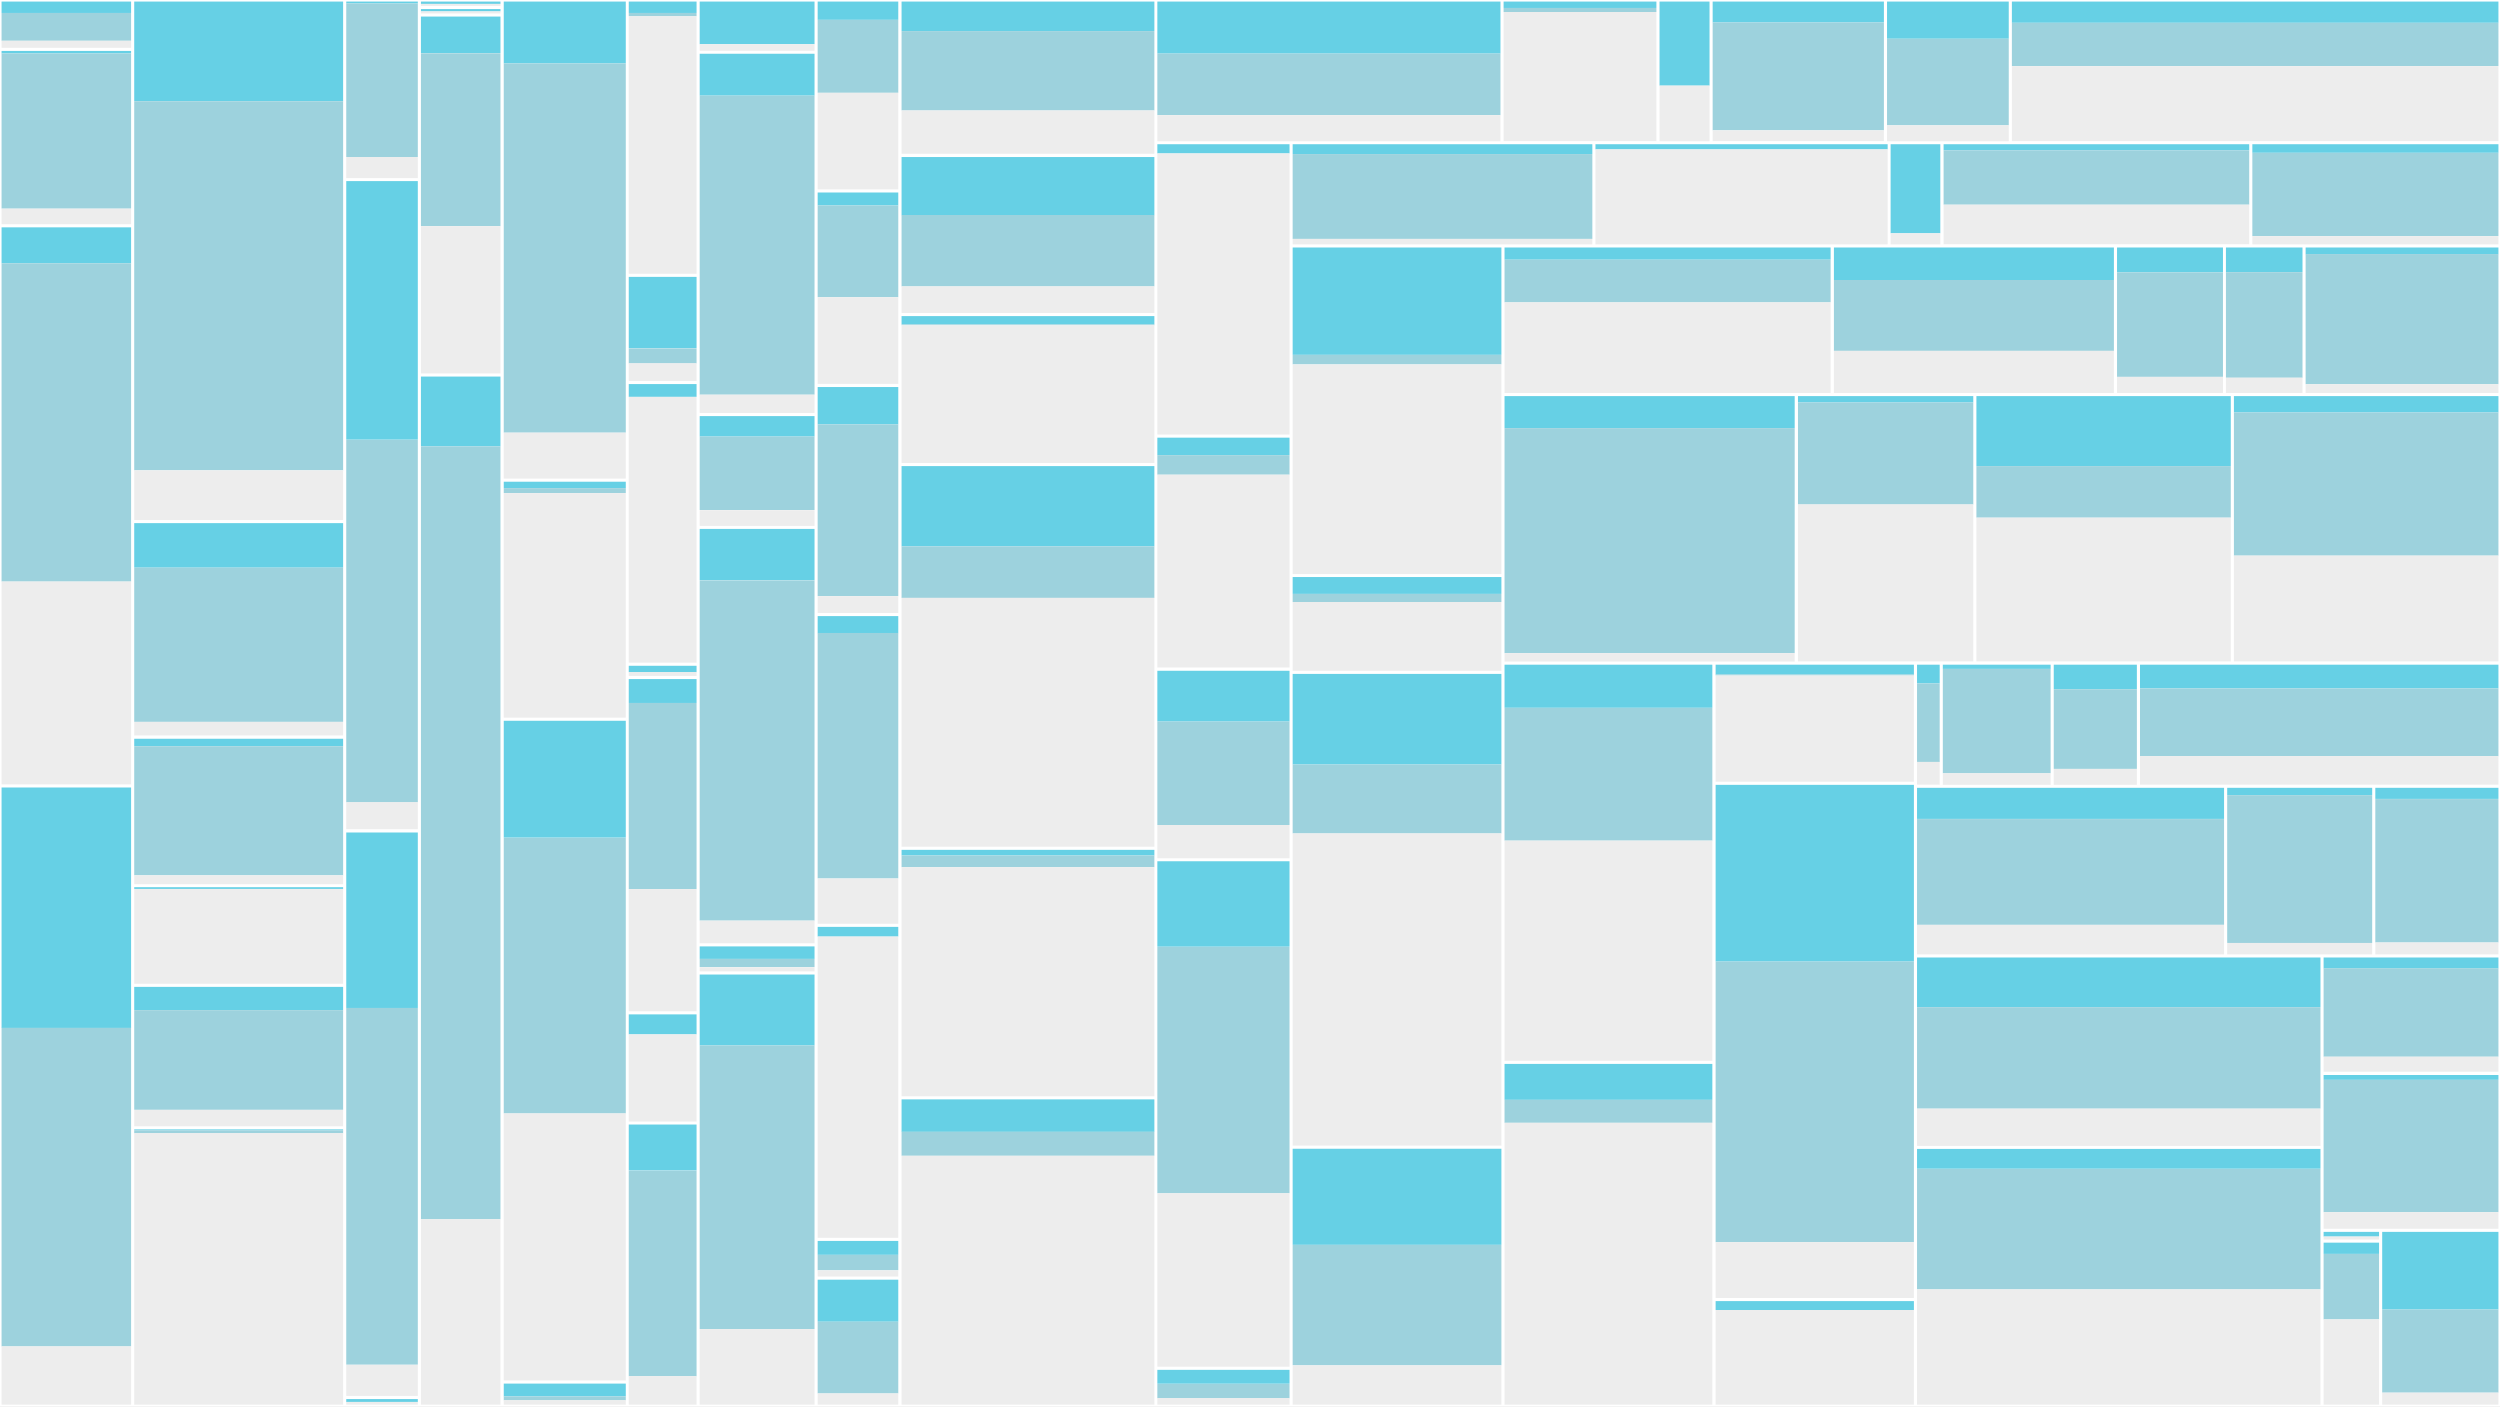
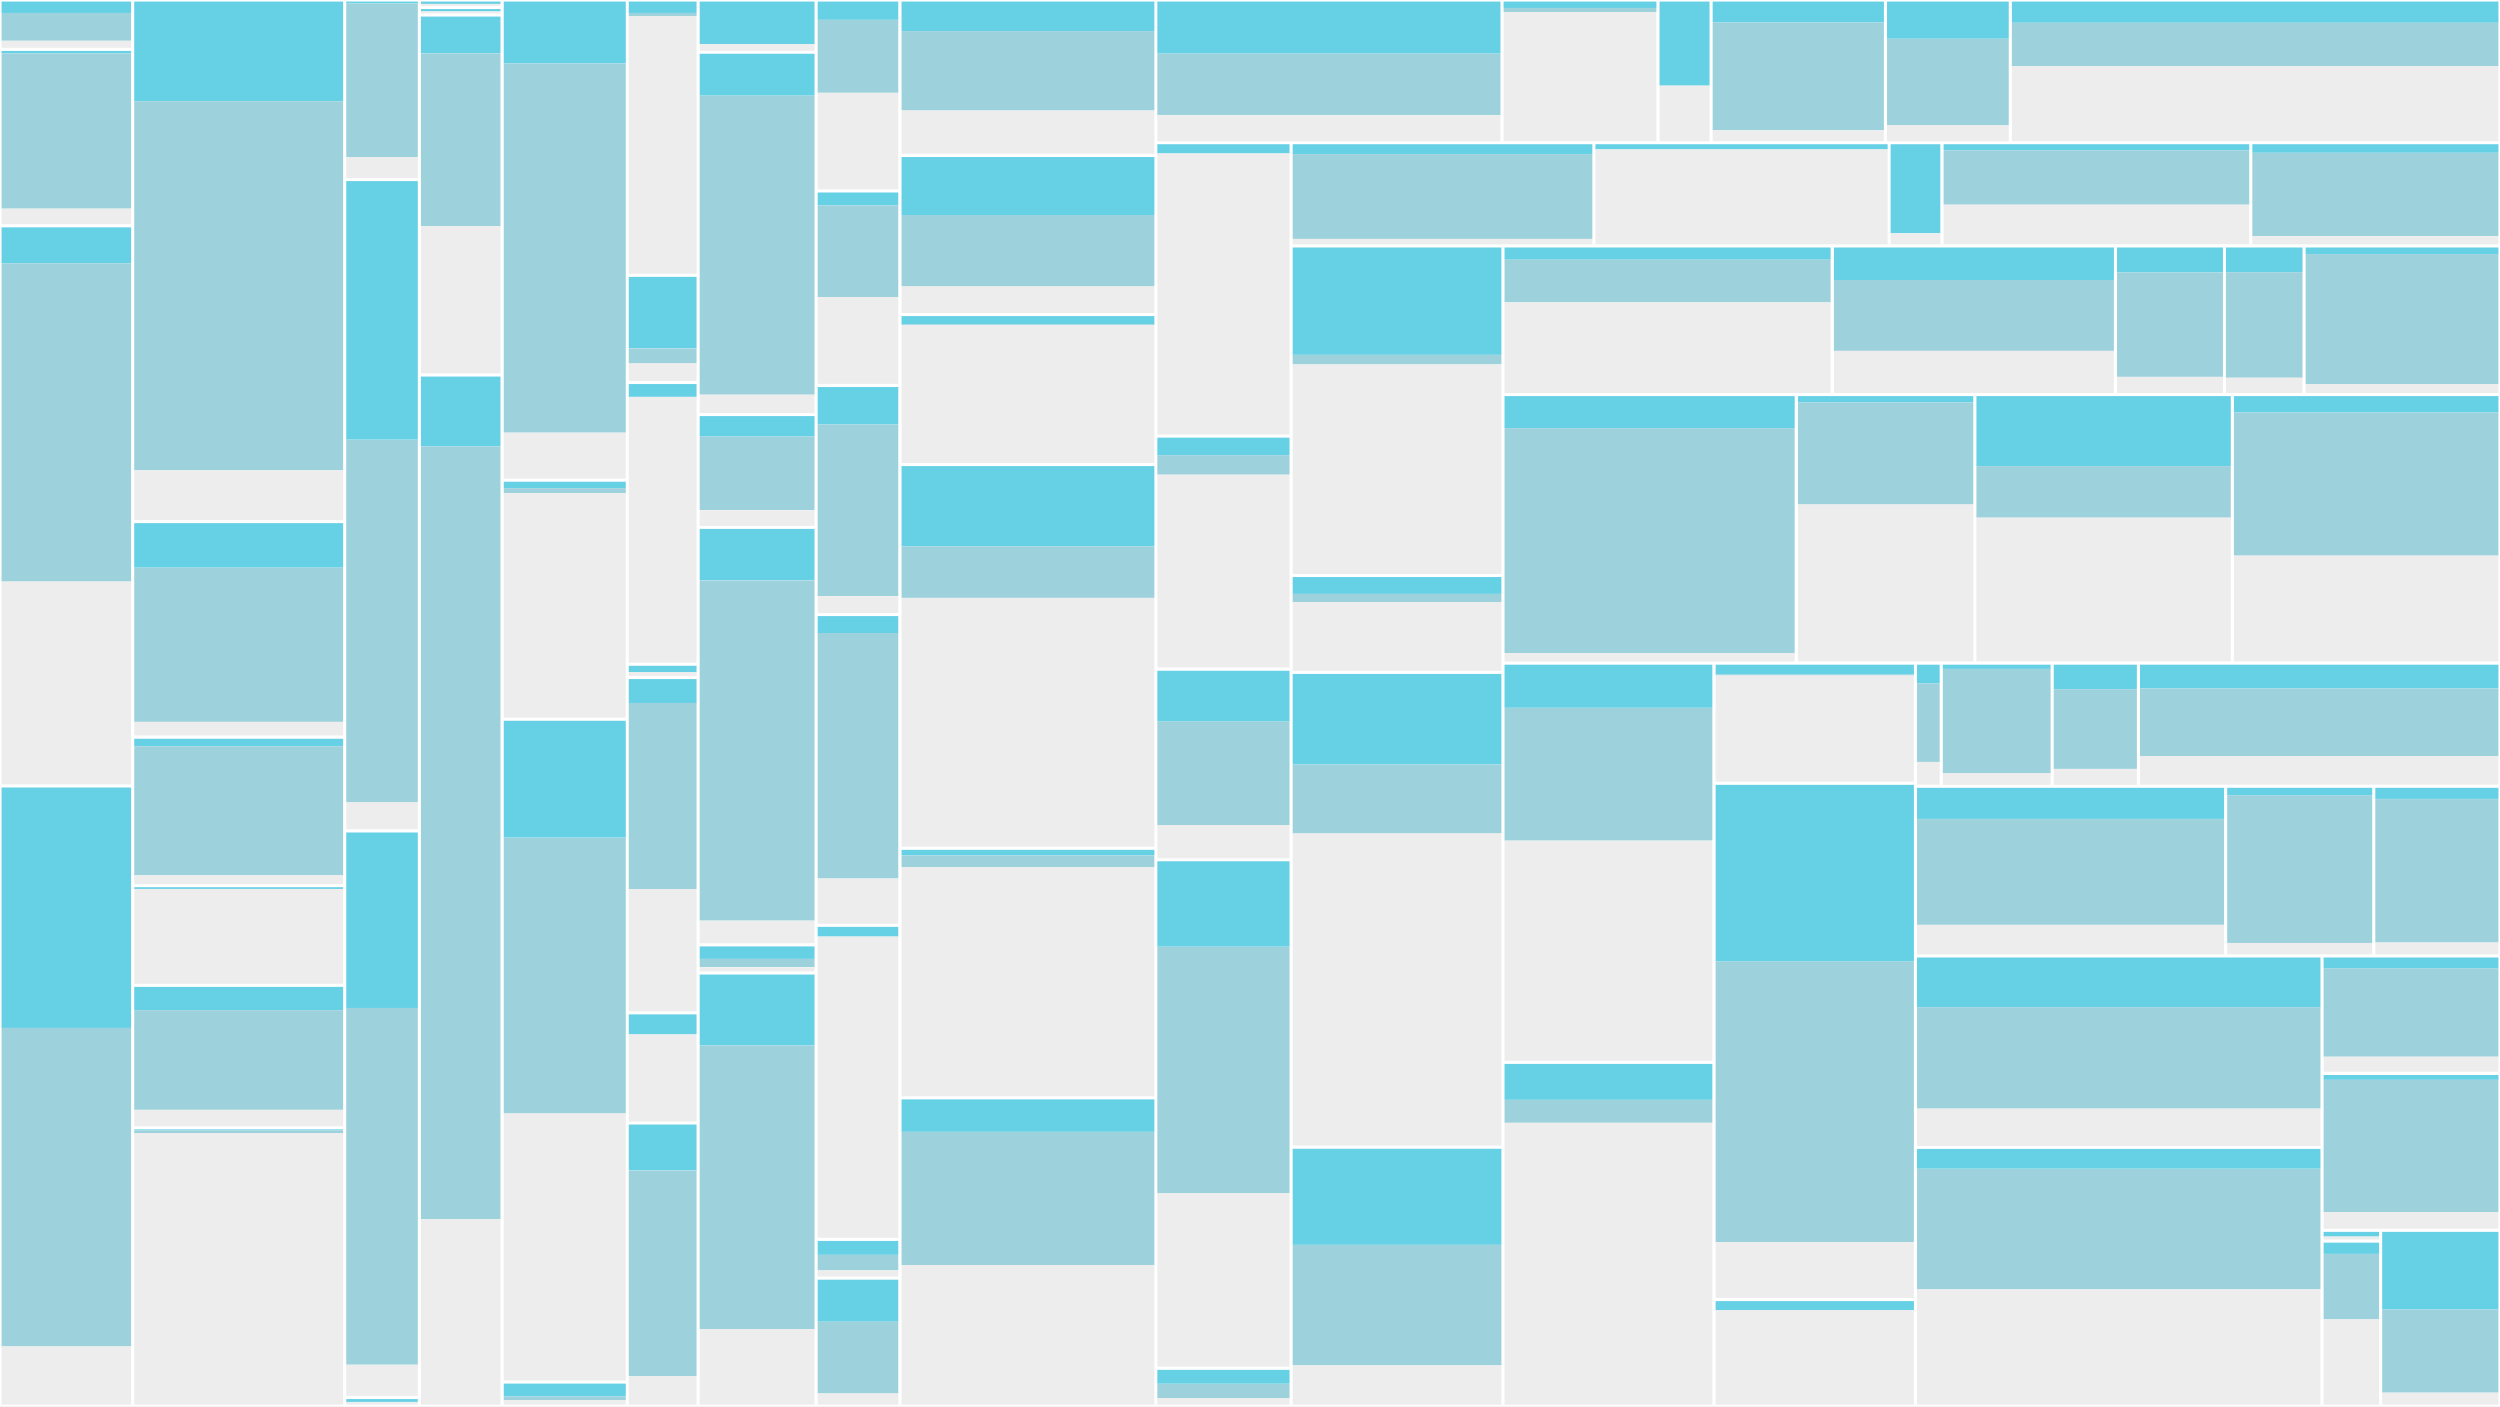
<svg xmlns="http://www.w3.org/2000/svg" viewBox="0 0 1600 900" width="1600" height="900" role="img" aria-label="Decoded overlay code coverage box tree, cyan band">
  <rect x="0" y="0" width="1600" height="900" fill="#ffffff" />
  <rect x="1" y="1" width="82.9" height="7.3" style="fill:hsl(190, 71%, 65%);fill:oklch(0.645 0.128 200)" />
  <rect x="1" y="8.3" width="82.9" height="17.8" style="fill:hsl(190, 48%, 74%);fill:oklch(0.740 0.085 200)" />
  <rect x="1" y="26.1" width="82.9" height="4.5" style="fill:hsl(190, 0%, 93%);fill:oklch(0.930 0.000 200)" />
  <rect x="1" y="32.6" width="82.9" height="1.6" style="fill:hsl(190, 71%, 65%);fill:oklch(0.645 0.128 200)" />
  <rect x="1" y="34.2" width="82.9" height="99.3" style="fill:hsl(190, 48%, 74%);fill:oklch(0.740 0.085 200)" />
  <rect x="1" y="133.6" width="82.9" height="9.9" style="fill:hsl(190, 0%, 93%);fill:oklch(0.930 0.000 200)" />
  <rect x="1" y="145.5" width="82.9" height="23" style="fill:hsl(190, 71%, 65%);fill:oklch(0.645 0.128 200)" />
  <rect x="1" y="168.5" width="82.9" height="203.7" style="fill:hsl(190, 48%, 74%);fill:oklch(0.740 0.085 200)" />
  <rect x="1" y="372.2" width="82.9" height="129.8" style="fill:hsl(190, 0%, 93%);fill:oklch(0.930 0.000 200)" />
  <rect x="1" y="504" width="82.9" height="153.9" style="fill:hsl(190, 71%, 65%);fill:oklch(0.645 0.128 200)" />
  <rect x="1" y="657.8" width="82.9" height="203.9" style="fill:hsl(190, 48%, 74%);fill:oklch(0.740 0.085 200)" />
  <rect x="1" y="861.7" width="82.9" height="37.3" style="fill:hsl(190, 0%, 93%);fill:oklch(0.930 0.000 200)" />
  <rect x="85.9" y="1" width="133.7" height="63.8" style="fill:hsl(190, 71%, 65%);fill:oklch(0.645 0.128 200)" />
  <rect x="85.9" y="64.8" width="133.7" height="236.2" style="fill:hsl(190, 48%, 74%);fill:oklch(0.740 0.085 200)" />
  <rect x="85.9" y="301" width="133.7" height="31.8" style="fill:hsl(190, 0%, 93%);fill:oklch(0.930 0.000 200)" />
  <rect x="85.9" y="334.8" width="133.7" height="28.5" style="fill:hsl(190, 71%, 65%);fill:oklch(0.645 0.128 200)" />
  <rect x="85.9" y="363.3" width="133.7" height="98.7" style="fill:hsl(190, 48%, 74%);fill:oklch(0.740 0.085 200)" />
  <rect x="85.9" y="462" width="133.7" height="8.7" style="fill:hsl(190, 0%, 93%);fill:oklch(0.930 0.000 200)" />
  <rect x="85.9" y="472.8" width="133.7" height="4.8" style="fill:hsl(190, 71%, 65%);fill:oklch(0.645 0.128 200)" />
  <rect x="85.9" y="477.6" width="133.7" height="82.6" style="fill:hsl(190, 48%, 74%);fill:oklch(0.740 0.085 200)" />
  <rect x="85.9" y="560.2" width="133.7" height="5.7" style="fill:hsl(190, 0%, 93%);fill:oklch(0.930 0.000 200)" />
  <rect x="85.9" y="567.8" width="133.7" height="1.1" style="fill:hsl(190, 71%, 65%);fill:oklch(0.645 0.128 200)" />
  <rect x="85.9" y="569" width="133.7" height="60.6" style="fill:hsl(190, 0%, 93%);fill:oklch(0.930 0.000 200)" />
  <rect x="85.9" y="631.6" width="133.7" height="14.9" style="fill:hsl(190, 71%, 65%);fill:oklch(0.645 0.128 200)" />
  <rect x="85.9" y="646.5" width="133.7" height="63.8" style="fill:hsl(190, 48%, 74%);fill:oklch(0.740 0.085 200)" />
  <rect x="85.9" y="710.3" width="133.7" height="10.5" style="fill:hsl(190, 0%, 93%);fill:oklch(0.930 0.000 200)" />
  <rect x="85.9" y="722.8" width="133.7" height="0.6" style="fill:hsl(190, 71%, 65%);fill:oklch(0.645 0.128 200)" />
  <rect x="85.9" y="723.4" width="133.7" height="1.9" style="fill:hsl(190, 48%, 74%);fill:oklch(0.740 0.085 200)" />
  <rect x="85.9" y="725.2" width="133.7" height="173.8" style="fill:hsl(190, 0%, 93%);fill:oklch(0.930 0.000 200)" />
  <rect x="221.6" y="1" width="45.8" height="1.2" style="fill:hsl(190, 71%, 65%);fill:oklch(0.645 0.128 200)" />
  <rect x="221.6" y="2.2" width="45.8" height="98.3" style="fill:hsl(190, 48%, 74%);fill:oklch(0.740 0.085 200)" />
  <rect x="221.6" y="100.5" width="45.8" height="13.5" style="fill:hsl(190, 0%, 93%);fill:oklch(0.930 0.000 200)" />
  <rect x="221.6" y="115.9" width="45.8" height="165.5" style="fill:hsl(190, 71%, 65%);fill:oklch(0.645 0.128 200)" />
  <rect x="221.6" y="281.5" width="45.8" height="232" style="fill:hsl(190, 48%, 74%);fill:oklch(0.740 0.085 200)" />
  <rect x="221.6" y="513.4" width="45.8" height="17.3" style="fill:hsl(190, 0%, 93%);fill:oklch(0.930 0.000 200)" />
  <rect x="221.6" y="532.8" width="45.8" height="112.3" style="fill:hsl(190, 71%, 65%);fill:oklch(0.645 0.128 200)" />
  <rect x="221.6" y="645.1" width="45.8" height="228.3" style="fill:hsl(190, 48%, 74%);fill:oklch(0.740 0.085 200)" />
  <rect x="221.6" y="873.5" width="45.8" height="19.9" style="fill:hsl(190, 0%, 93%);fill:oklch(0.930 0.000 200)" />
  <rect x="221.6" y="895.4" width="45.8" height="1.9" style="fill:hsl(190, 71%, 65%);fill:oklch(0.645 0.128 200)" />
  <rect x="221.6" y="897.2" width="45.8" height="1.8" style="fill:hsl(190, 0%, 93%);fill:oklch(0.930 0.000 200)" />
  <rect x="269.4" y="1" width="50.9" height="1.5" style="fill:hsl(190, 71%, 65%);fill:oklch(0.645 0.128 200)" />
  <rect x="269.4" y="2.5" width="50.9" height="1.3" style="fill:hsl(190, 0%, 93%);fill:oklch(0.930 0.000 200)" />
  <rect x="269.4" y="5.8" width="50.9" height="1.5" style="fill:hsl(190, 71%, 65%);fill:oklch(0.645 0.128 200)" />
  <rect x="269.4" y="7.3" width="50.9" height="1.3" style="fill:hsl(190, 0%, 93%);fill:oklch(0.930 0.000 200)" />
  <rect x="269.4" y="10.6" width="50.9" height="23.4" style="fill:hsl(190, 71%, 65%);fill:oklch(0.645 0.128 200)" />
  <rect x="269.4" y="34.1" width="50.9" height="110.6" style="fill:hsl(190, 48%, 74%);fill:oklch(0.740 0.085 200)" />
  <rect x="269.4" y="144.7" width="50.9" height="94.3" style="fill:hsl(190, 0%, 93%);fill:oklch(0.930 0.000 200)" />
  <rect x="269.4" y="241" width="50.9" height="44.7" style="fill:hsl(190, 71%, 65%);fill:oklch(0.645 0.128 200)" />
  <rect x="269.4" y="285.7" width="50.9" height="494.6" style="fill:hsl(190, 48%, 74%);fill:oklch(0.740 0.085 200)" />
  <rect x="269.4" y="780.3" width="50.9" height="118.7" style="fill:hsl(190, 0%, 93%);fill:oklch(0.930 0.000 200)" />
  <rect x="322.4" y="1" width="78.1" height="39.6" style="fill:hsl(190, 71%, 65%);fill:oklch(0.645 0.128 200)" />
  <rect x="322.4" y="40.6" width="78.1" height="236.3" style="fill:hsl(190, 48%, 74%);fill:oklch(0.740 0.085 200)" />
  <rect x="322.4" y="276.9" width="78.1" height="29.4" style="fill:hsl(190, 0%, 93%);fill:oklch(0.930 0.000 200)" />
  <rect x="322.4" y="308.3" width="78.1" height="4.1" style="fill:hsl(190, 71%, 65%);fill:oklch(0.645 0.128 200)" />
  <rect x="322.4" y="312.4" width="78.1" height="3.2" style="fill:hsl(190, 48%, 74%);fill:oklch(0.740 0.085 200)" />
  <rect x="322.4" y="315.6" width="78.1" height="143.7" style="fill:hsl(190, 0%, 93%);fill:oklch(0.930 0.000 200)" />
  <rect x="322.4" y="461.3" width="78.1" height="74.8" style="fill:hsl(190, 71%, 65%);fill:oklch(0.645 0.128 200)" />
  <rect x="322.4" y="536.2" width="78.1" height="176.4" style="fill:hsl(190, 48%, 74%);fill:oklch(0.740 0.085 200)" />
  <rect x="322.4" y="712.6" width="78.1" height="170.9" style="fill:hsl(190, 0%, 93%);fill:oklch(0.930 0.000 200)" />
  <rect x="322.4" y="885.5" width="78.1" height="8.2" style="fill:hsl(190, 71%, 65%);fill:oklch(0.645 0.128 200)" />
  <rect x="322.4" y="893.7" width="78.1" height="2.5" style="fill:hsl(190, 48%, 74%);fill:oklch(0.740 0.085 200)" />
  <rect x="322.4" y="896.1" width="78.1" height="2.9" style="fill:hsl(190, 0%, 93%);fill:oklch(0.930 0.000 200)" />
  <rect x="402.4" y="1" width="43.4" height="7.3" style="fill:hsl(190, 71%, 65%);fill:oklch(0.645 0.128 200)" />
  <rect x="402.4" y="8.3" width="43.4" height="2.1" style="fill:hsl(190, 48%, 74%);fill:oklch(0.740 0.085 200)" />
  <rect x="402.4" y="10.4" width="43.4" height="164.8" style="fill:hsl(190, 0%, 93%);fill:oklch(0.930 0.000 200)" />
  <rect x="402.4" y="177.2" width="43.4" height="45.7" style="fill:hsl(190, 71%, 65%);fill:oklch(0.645 0.128 200)" />
  <rect x="402.4" y="223" width="43.4" height="9.6" style="fill:hsl(190, 48%, 74%);fill:oklch(0.740 0.085 200)" />
  <rect x="402.4" y="232.5" width="43.4" height="11.3" style="fill:hsl(190, 0%, 93%);fill:oklch(0.930 0.000 200)" />
  <rect x="402.4" y="245.8" width="43.4" height="8.2" style="fill:hsl(190, 71%, 65%);fill:oklch(0.645 0.128 200)" />
  <rect x="402.4" y="254" width="43.4" height="170.1" style="fill:hsl(190, 0%, 93%);fill:oklch(0.930 0.000 200)" />
  <rect x="402.4" y="426.1" width="43.4" height="4.1" style="fill:hsl(190, 71%, 65%);fill:oklch(0.645 0.128 200)" />
  <rect x="402.4" y="430.1" width="43.4" height="2.5" style="fill:hsl(190, 0%, 93%);fill:oklch(0.930 0.000 200)" />
  <rect x="402.4" y="434.6" width="43.4" height="15.3" style="fill:hsl(190, 71%, 65%);fill:oklch(0.645 0.128 200)" />
  <rect x="402.4" y="449.9" width="43.4" height="119.1" style="fill:hsl(190, 48%, 74%);fill:oklch(0.740 0.085 200)" />
  <rect x="402.4" y="569" width="43.4" height="78.2" style="fill:hsl(190, 0%, 93%);fill:oklch(0.930 0.000 200)" />
  <rect x="402.4" y="649.2" width="43.4" height="12.8" style="fill:hsl(190, 71%, 65%);fill:oklch(0.645 0.128 200)" />
  <rect x="402.4" y="662" width="43.4" height="55.8" style="fill:hsl(190, 0%, 93%);fill:oklch(0.930 0.000 200)" />
  <rect x="402.4" y="719.7" width="43.4" height="29.4" style="fill:hsl(190, 71%, 65%);fill:oklch(0.645 0.128 200)" />
  <rect x="402.4" y="749.2" width="43.4" height="131.6" style="fill:hsl(190, 48%, 74%);fill:oklch(0.740 0.085 200)" />
  <rect x="402.4" y="880.7" width="43.4" height="18.3" style="fill:hsl(190, 0%, 93%);fill:oklch(0.930 0.000 200)" />
  <rect x="447.8" y="1" width="73.5" height="27.3" style="fill:hsl(190, 71%, 65%);fill:oklch(0.645 0.128 200)" />
  <rect x="447.8" y="28.3" width="73.5" height="4.2" style="fill:hsl(190, 0%, 93%);fill:oklch(0.930 0.000 200)" />
  <rect x="447.8" y="34.4" width="73.5" height="26.8" style="fill:hsl(190, 71%, 65%);fill:oklch(0.645 0.128 200)" />
  <rect x="447.8" y="61.2" width="73.5" height="191.4" style="fill:hsl(190, 48%, 74%);fill:oklch(0.740 0.085 200)" />
  <rect x="447.8" y="252.6" width="73.5" height="11.7" style="fill:hsl(190, 0%, 93%);fill:oklch(0.930 0.000 200)" />
  <rect x="447.8" y="266.3" width="73.5" height="13.1" style="fill:hsl(190, 71%, 65%);fill:oklch(0.645 0.128 200)" />
  <rect x="447.8" y="279.4" width="73.5" height="47" style="fill:hsl(190, 48%, 74%);fill:oklch(0.740 0.085 200)" />
  <rect x="447.8" y="326.5" width="73.5" height="10.1" style="fill:hsl(190, 0%, 93%);fill:oklch(0.930 0.000 200)" />
  <rect x="447.8" y="338.5" width="73.5" height="32.9" style="fill:hsl(190, 71%, 65%);fill:oklch(0.645 0.128 200)" />
  <rect x="447.8" y="371.5" width="73.5" height="217.7" style="fill:hsl(190, 48%, 74%);fill:oklch(0.740 0.085 200)" />
  <rect x="447.8" y="589.2" width="73.5" height="14.5" style="fill:hsl(190, 0%, 93%);fill:oklch(0.930 0.000 200)" />
  <rect x="447.8" y="605.7" width="73.5" height="8" style="fill:hsl(190, 71%, 65%);fill:oklch(0.645 0.128 200)" />
  <rect x="447.8" y="613.7" width="73.5" height="5.2" style="fill:hsl(190, 48%, 74%);fill:oklch(0.740 0.085 200)" />
  <rect x="447.8" y="619" width="73.5" height="2.7" style="fill:hsl(190, 0%, 93%);fill:oklch(0.930 0.000 200)" />
  <rect x="447.8" y="623.7" width="73.5" height="45.4" style="fill:hsl(190, 71%, 65%);fill:oklch(0.645 0.128 200)" />
  <rect x="447.8" y="669.1" width="73.5" height="181.5" style="fill:hsl(190, 48%, 74%);fill:oklch(0.740 0.085 200)" />
  <rect x="447.8" y="850.6" width="73.5" height="48.4" style="fill:hsl(190, 0%, 93%);fill:oklch(0.930 0.000 200)" />
  <rect x="523.3" y="1" width="51.6" height="11.7" style="fill:hsl(190, 71%, 65%);fill:oklch(0.645 0.128 200)" />
  <rect x="523.3" y="12.7" width="51.6" height="46.7" style="fill:hsl(190, 48%, 74%);fill:oklch(0.740 0.085 200)" />
  <rect x="523.3" y="59.4" width="51.6" height="61.8" style="fill:hsl(190, 0%, 93%);fill:oklch(0.930 0.000 200)" />
  <rect x="523.3" y="123.2" width="51.6" height="8.3" style="fill:hsl(190, 71%, 65%);fill:oklch(0.645 0.128 200)" />
  <rect x="523.3" y="131.5" width="51.6" height="58.7" style="fill:hsl(190, 48%, 74%);fill:oklch(0.740 0.085 200)" />
  <rect x="523.3" y="190.2" width="51.6" height="55.5" style="fill:hsl(190, 0%, 93%);fill:oklch(0.930 0.000 200)" />
  <rect x="523.3" y="247.7" width="51.6" height="23.9" style="fill:hsl(190, 71%, 65%);fill:oklch(0.645 0.128 200)" />
  <rect x="523.3" y="271.6" width="51.6" height="109.9" style="fill:hsl(190, 48%, 74%);fill:oklch(0.740 0.085 200)" />
  <rect x="523.3" y="381.5" width="51.6" height="10.8" style="fill:hsl(190, 0%, 93%);fill:oklch(0.930 0.000 200)" />
  <rect x="523.3" y="394.3" width="51.6" height="10.9" style="fill:hsl(190, 71%, 65%);fill:oklch(0.645 0.128 200)" />
  <rect x="523.3" y="405.1" width="51.6" height="157.1" style="fill:hsl(190, 48%, 74%);fill:oklch(0.740 0.085 200)" />
  <rect x="523.3" y="562.3" width="51.6" height="28.9" style="fill:hsl(190, 0%, 93%);fill:oklch(0.930 0.000 200)" />
  <rect x="523.3" y="593.2" width="51.6" height="6.2" style="fill:hsl(190, 71%, 65%);fill:oklch(0.645 0.128 200)" />
  <rect x="523.3" y="599.4" width="51.6" height="192.8" style="fill:hsl(190, 0%, 93%);fill:oklch(0.930 0.000 200)" />
  <rect x="523.3" y="794.2" width="51.6" height="8.9" style="fill:hsl(190, 71%, 65%);fill:oklch(0.645 0.128 200)" />
  <rect x="523.3" y="803.1" width="51.6" height="9.9" style="fill:hsl(190, 48%, 74%);fill:oklch(0.740 0.085 200)" />
  <rect x="523.3" y="813" width="51.6" height="4" style="fill:hsl(190, 0%, 93%);fill:oklch(0.930 0.000 200)" />
  <rect x="523.3" y="819" width="51.6" height="26.9" style="fill:hsl(190, 71%, 65%);fill:oklch(0.645 0.128 200)" />
  <rect x="523.3" y="845.9" width="51.6" height="45.9" style="fill:hsl(190, 48%, 74%);fill:oklch(0.740 0.085 200)" />
  <rect x="523.3" y="891.8" width="51.6" height="7.2" style="fill:hsl(190, 0%, 93%);fill:oklch(0.930 0.000 200)" />
  <rect x="577" y="1" width="161.8" height="18.9" style="fill:hsl(190, 71%, 65%);fill:oklch(0.645 0.128 200)" />
  <rect x="577" y="19.9" width="161.8" height="50.8" style="fill:hsl(190, 48%, 74%);fill:oklch(0.740 0.085 200)" />
  <rect x="577" y="70.7" width="161.8" height="27.7" style="fill:hsl(190, 0%, 93%);fill:oklch(0.930 0.000 200)" />
  <rect x="577" y="100.5" width="161.8" height="37.2" style="fill:hsl(190, 71%, 65%);fill:oklch(0.645 0.128 200)" />
  <rect x="577" y="137.6" width="161.8" height="45.7" style="fill:hsl(190, 48%, 74%);fill:oklch(0.740 0.085 200)" />
  <rect x="577" y="183.3" width="161.8" height="17" style="fill:hsl(190, 0%, 93%);fill:oklch(0.930 0.000 200)" />
  <rect x="577" y="202.3" width="161.8" height="5.3" style="fill:hsl(190, 71%, 65%);fill:oklch(0.645 0.128 200)" />
  <rect x="577" y="207.6" width="161.8" height="0.6" style="fill:hsl(190, 48%, 74%);fill:oklch(0.740 0.085 200)" />
  <rect x="577" y="208.2" width="161.8" height="88.1" style="fill:hsl(190, 0%, 93%);fill:oklch(0.930 0.000 200)" />
  <rect x="577" y="298.3" width="161.8" height="51.4" style="fill:hsl(190, 71%, 65%);fill:oklch(0.645 0.128 200)" />
  <rect x="577" y="349.7" width="161.8" height="33" style="fill:hsl(190, 48%, 74%);fill:oklch(0.740 0.085 200)" />
  <rect x="577" y="382.6" width="161.8" height="159.3" style="fill:hsl(190, 0%, 93%);fill:oklch(0.930 0.000 200)" />
  <rect x="577" y="543.9" width="161.8" height="3.6" style="fill:hsl(190, 71%, 65%);fill:oklch(0.645 0.128 200)" />
  <rect x="577" y="547.5" width="161.8" height="7.5" style="fill:hsl(190, 48%, 74%);fill:oklch(0.740 0.085 200)" />
  <rect x="577" y="555" width="161.8" height="146.6" style="fill:hsl(190, 0%, 93%);fill:oklch(0.930 0.000 200)" />
  <rect x="577" y="703.6" width="161.8" height="20.8" style="fill:hsl(190, 71%, 65%);fill:oklch(0.645 0.128 200)" />
-   <rect x="577" y="724.3" width="161.8" height="15.4" style="fill:hsl(190, 48%, 74%);fill:oklch(0.740 0.085 200)" />
-   <rect x="577" y="739.7" width="161.8" height="159.3" style="fill:hsl(190, 0%, 93%);fill:oklch(0.930 0.000 200)" />
+   <rect x="577" y="724.3" width="161.8" height="85.4" style="fill:hsl(190, 48%, 74%);fill:oklch(0.740 0.085 200)" />
+   <rect x="577" y="809.7" width="161.8" height="89.3" style="fill:hsl(190, 0%, 93%);fill:oklch(0.930 0.000 200)" />
  <rect x="740.7" y="1" width="219.6" height="33.3" style="fill:hsl(190, 71%, 65%);fill:oklch(0.645 0.128 200)" />
  <rect x="740.7" y="34.3" width="219.6" height="39.4" style="fill:hsl(190, 48%, 74%);fill:oklch(0.740 0.085 200)" />
  <rect x="740.7" y="73.7" width="219.6" height="16.7" style="fill:hsl(190, 0%, 93%);fill:oklch(0.930 0.000 200)" />
  <rect x="962.3" y="1" width="97.8" height="4.1" style="fill:hsl(190, 71%, 65%);fill:oklch(0.645 0.128 200)" />
  <rect x="962.3" y="5.1" width="97.8" height="2.6" style="fill:hsl(190, 48%, 74%);fill:oklch(0.740 0.085 200)" />
  <rect x="962.3" y="7.7" width="97.8" height="82.6" style="fill:hsl(190, 0%, 93%);fill:oklch(0.930 0.000 200)" />
  <rect x="1062.1" y="1" width="32" height="53.8" style="fill:hsl(190, 71%, 65%);fill:oklch(0.645 0.128 200)" />
  <rect x="1062.1" y="54.8" width="32" height="35.6" style="fill:hsl(190, 0%, 93%);fill:oklch(0.930 0.000 200)" />
  <rect x="1096.1" y="1" width="109.6" height="13.4" style="fill:hsl(190, 71%, 65%);fill:oklch(0.645 0.128 200)" />
  <rect x="1096.1" y="14.4" width="109.6" height="69" style="fill:hsl(190, 48%, 74%);fill:oklch(0.740 0.085 200)" />
  <rect x="1096.1" y="83.4" width="109.6" height="6.9" style="fill:hsl(190, 0%, 93%);fill:oklch(0.930 0.000 200)" />
  <rect x="1207.7" y="1" width="77.9" height="23.8" style="fill:hsl(190, 71%, 65%);fill:oklch(0.645 0.128 200)" />
  <rect x="1207.7" y="24.8" width="77.9" height="55.4" style="fill:hsl(190, 48%, 74%);fill:oklch(0.740 0.085 200)" />
  <rect x="1207.7" y="80.2" width="77.9" height="10.2" style="fill:hsl(190, 0%, 93%);fill:oklch(0.930 0.000 200)" />
  <rect x="1287.6" y="1" width="311.4" height="13.6" style="fill:hsl(190, 71%, 65%);fill:oklch(0.645 0.128 200)" />
  <rect x="1287.6" y="14.6" width="311.4" height="27.7" style="fill:hsl(190, 48%, 74%);fill:oklch(0.740 0.085 200)" />
  <rect x="1287.6" y="42.3" width="311.4" height="48" style="fill:hsl(190, 0%, 93%);fill:oklch(0.930 0.000 200)" />
  <rect x="740.7" y="92.3" width="84.6" height="5.9" style="fill:hsl(190, 71%, 65%);fill:oklch(0.645 0.128 200)" />
  <rect x="740.7" y="98.2" width="84.6" height="179.9" style="fill:hsl(190, 0%, 93%);fill:oklch(0.930 0.000 200)" />
  <rect x="740.7" y="280.1" width="84.6" height="11.2" style="fill:hsl(190, 71%, 65%);fill:oklch(0.645 0.128 200)" />
  <rect x="740.7" y="291.3" width="84.6" height="12.5" style="fill:hsl(190, 48%, 74%);fill:oklch(0.740 0.085 200)" />
  <rect x="740.7" y="303.8" width="84.6" height="123.4" style="fill:hsl(190, 0%, 93%);fill:oklch(0.930 0.000 200)" />
  <rect x="740.7" y="429.3" width="84.6" height="32.5" style="fill:hsl(190, 71%, 65%);fill:oklch(0.645 0.128 200)" />
  <rect x="740.7" y="461.8" width="84.6" height="66.2" style="fill:hsl(190, 48%, 74%);fill:oklch(0.740 0.085 200)" />
  <rect x="740.7" y="528" width="84.6" height="21.3" style="fill:hsl(190, 0%, 93%);fill:oklch(0.930 0.000 200)" />
  <rect x="740.7" y="551.2" width="84.6" height="54.7" style="fill:hsl(190, 71%, 65%);fill:oklch(0.645 0.128 200)" />
  <rect x="740.7" y="606" width="84.6" height="157.7" style="fill:hsl(190, 48%, 74%);fill:oklch(0.740 0.085 200)" />
  <rect x="740.7" y="763.7" width="84.6" height="111" style="fill:hsl(190, 0%, 93%);fill:oklch(0.930 0.000 200)" />
  <rect x="740.7" y="876.7" width="84.6" height="8.9" style="fill:hsl(190, 71%, 65%);fill:oklch(0.645 0.128 200)" />
  <rect x="740.7" y="885.7" width="84.6" height="9.2" style="fill:hsl(190, 48%, 74%);fill:oklch(0.740 0.085 200)" />
  <rect x="740.7" y="894.8" width="84.6" height="4.2" style="fill:hsl(190, 0%, 93%);fill:oklch(0.930 0.000 200)" />
  <rect x="827.3" y="92.3" width="191.8" height="6.3" style="fill:hsl(190, 71%, 65%);fill:oklch(0.645 0.128 200)" />
  <rect x="827.3" y="98.6" width="191.8" height="54.3" style="fill:hsl(190, 48%, 74%);fill:oklch(0.740 0.085 200)" />
  <rect x="827.3" y="152.9" width="191.8" height="3.5" style="fill:hsl(190, 0%, 93%);fill:oklch(0.930 0.000 200)" />
  <rect x="1021.1" y="92.3" width="187" height="3.3" style="fill:hsl(190, 71%, 65%);fill:oklch(0.645 0.128 200)" />
  <rect x="1021.1" y="95.6" width="187" height="60.8" style="fill:hsl(190, 0%, 93%);fill:oklch(0.930 0.000 200)" />
  <rect x="1210" y="92.3" width="31.8" height="57" style="fill:hsl(190, 71%, 65%);fill:oklch(0.645 0.128 200)" />
  <rect x="1210" y="149.3" width="31.8" height="7.1" style="fill:hsl(190, 0%, 93%);fill:oklch(0.930 0.000 200)" />
  <rect x="1243.9" y="92.3" width="195.6" height="3.9" style="fill:hsl(190, 71%, 65%);fill:oklch(0.645 0.128 200)" />
  <rect x="1243.9" y="96.2" width="195.6" height="34.8" style="fill:hsl(190, 48%, 74%);fill:oklch(0.740 0.085 200)" />
  <rect x="1243.9" y="131" width="195.6" height="25.3" style="fill:hsl(190, 0%, 93%);fill:oklch(0.930 0.000 200)" />
  <rect x="1441.5" y="92.3" width="157.5" height="5.5" style="fill:hsl(190, 71%, 65%);fill:oklch(0.645 0.128 200)" />
  <rect x="1441.5" y="97.8" width="157.5" height="53.3" style="fill:hsl(190, 48%, 74%);fill:oklch(0.740 0.085 200)" />
  <rect x="1441.5" y="151.1" width="157.5" height="5.3" style="fill:hsl(190, 0%, 93%);fill:oklch(0.930 0.000 200)" />
  <rect x="827.3" y="158.4" width="133.6" height="68.7" style="fill:hsl(190, 71%, 65%);fill:oklch(0.645 0.128 200)" />
  <rect x="827.3" y="227.1" width="133.6" height="6.1" style="fill:hsl(190, 48%, 74%);fill:oklch(0.740 0.085 200)" />
  <rect x="827.3" y="233.3" width="133.6" height="134.1" style="fill:hsl(190, 0%, 93%);fill:oklch(0.930 0.000 200)" />
  <rect x="827.3" y="369.3" width="133.6" height="10.8" style="fill:hsl(190, 71%, 65%);fill:oklch(0.645 0.128 200)" />
  <rect x="827.3" y="380.1" width="133.6" height="5.2" style="fill:hsl(190, 48%, 74%);fill:oklch(0.740 0.085 200)" />
  <rect x="827.3" y="385.3" width="133.6" height="44" style="fill:hsl(190, 0%, 93%);fill:oklch(0.930 0.000 200)" />
  <rect x="827.3" y="431.3" width="133.6" height="58" style="fill:hsl(190, 71%, 65%);fill:oklch(0.645 0.128 200)" />
  <rect x="827.3" y="489.3" width="133.6" height="44.1" style="fill:hsl(190, 48%, 74%);fill:oklch(0.740 0.085 200)" />
  <rect x="827.3" y="533.4" width="133.6" height="199.8" style="fill:hsl(190, 0%, 93%);fill:oklch(0.930 0.000 200)" />
  <rect x="827.3" y="735.2" width="133.6" height="61.5" style="fill:hsl(190, 71%, 65%);fill:oklch(0.645 0.128 200)" />
  <rect x="827.3" y="796.7" width="133.6" height="77.1" style="fill:hsl(190, 48%, 74%);fill:oklch(0.740 0.085 200)" />
  <rect x="827.3" y="873.9" width="133.6" height="25.1" style="fill:hsl(190, 0%, 93%);fill:oklch(0.930 0.000 200)" />
  <rect x="962.9" y="158.4" width="208.7" height="7.8" style="fill:hsl(190, 71%, 65%);fill:oklch(0.645 0.128 200)" />
  <rect x="962.9" y="166.2" width="208.7" height="27.3" style="fill:hsl(190, 48%, 74%);fill:oklch(0.740 0.085 200)" />
  <rect x="962.9" y="193.5" width="208.7" height="58" style="fill:hsl(190, 0%, 93%);fill:oklch(0.930 0.000 200)" />
  <rect x="1173.7" y="158.4" width="179.2" height="20.8" style="fill:hsl(190, 71%, 65%);fill:oklch(0.645 0.128 200)" />
  <rect x="1173.7" y="179.2" width="179.2" height="45.4" style="fill:hsl(190, 48%, 74%);fill:oklch(0.740 0.085 200)" />
  <rect x="1173.7" y="224.5" width="179.2" height="27" style="fill:hsl(190, 0%, 93%);fill:oklch(0.930 0.000 200)" />
  <rect x="1354.9" y="158.4" width="67.8" height="15.9" style="fill:hsl(190, 71%, 65%);fill:oklch(0.645 0.128 200)" />
  <rect x="1354.9" y="174.3" width="67.8" height="66.9" style="fill:hsl(190, 48%, 74%);fill:oklch(0.740 0.085 200)" />
  <rect x="1354.9" y="241.2" width="67.8" height="10.3" style="fill:hsl(190, 0%, 93%);fill:oklch(0.930 0.000 200)" />
  <rect x="1424.6" y="158.4" width="49" height="15.8" style="fill:hsl(190, 71%, 65%);fill:oklch(0.645 0.128 200)" />
  <rect x="1424.6" y="174.2" width="49" height="67.6" style="fill:hsl(190, 48%, 74%);fill:oklch(0.740 0.085 200)" />
  <rect x="1424.6" y="241.7" width="49" height="9.8" style="fill:hsl(190, 0%, 93%);fill:oklch(0.930 0.000 200)" />
  <rect x="1475.6" y="158.4" width="123.4" height="4.3" style="fill:hsl(190, 71%, 65%);fill:oklch(0.645 0.128 200)" />
  <rect x="1475.6" y="162.6" width="123.4" height="83.3" style="fill:hsl(190, 48%, 74%);fill:oklch(0.740 0.085 200)" />
  <rect x="1475.6" y="245.9" width="123.4" height="5.6" style="fill:hsl(190, 0%, 93%);fill:oklch(0.930 0.000 200)" />
  <rect x="962.9" y="253.5" width="185.7" height="20.5" style="fill:hsl(190, 71%, 65%);fill:oklch(0.645 0.128 200)" />
  <rect x="962.9" y="274" width="185.7" height="144" style="fill:hsl(190, 48%, 74%);fill:oklch(0.740 0.085 200)" />
  <rect x="962.9" y="418" width="185.7" height="5.4" style="fill:hsl(190, 0%, 93%);fill:oklch(0.930 0.000 200)" />
  <rect x="1150.7" y="253.5" width="112.2" height="4.1" style="fill:hsl(190, 71%, 65%);fill:oklch(0.645 0.128 200)" />
  <rect x="1150.7" y="257.6" width="112.2" height="65.3" style="fill:hsl(190, 48%, 74%);fill:oklch(0.740 0.085 200)" />
  <rect x="1150.7" y="322.8" width="112.2" height="100.5" style="fill:hsl(190, 0%, 93%);fill:oklch(0.930 0.000 200)" />
  <rect x="1264.9" y="253.5" width="162.8" height="44.8" style="fill:hsl(190, 71%, 65%);fill:oklch(0.645 0.128 200)" />
  <rect x="1264.9" y="298.3" width="162.8" height="33" style="fill:hsl(190, 48%, 74%);fill:oklch(0.740 0.085 200)" />
  <rect x="1264.9" y="331.3" width="162.8" height="92" style="fill:hsl(190, 0%, 93%);fill:oklch(0.930 0.000 200)" />
  <rect x="1429.7" y="253.5" width="169.3" height="10.5" style="fill:hsl(190, 71%, 65%);fill:oklch(0.645 0.128 200)" />
  <rect x="1429.7" y="264" width="169.3" height="91.6" style="fill:hsl(190, 48%, 74%);fill:oklch(0.740 0.085 200)" />
  <rect x="1429.7" y="355.6" width="169.3" height="67.7" style="fill:hsl(190, 0%, 93%);fill:oklch(0.930 0.000 200)" />
  <rect x="962.9" y="425.4" width="133" height="27.6" style="fill:hsl(190, 71%, 65%);fill:oklch(0.645 0.128 200)" />
  <rect x="962.9" y="453" width="133" height="85" style="fill:hsl(190, 48%, 74%);fill:oklch(0.740 0.085 200)" />
  <rect x="962.9" y="538" width="133" height="140.9" style="fill:hsl(190, 0%, 93%);fill:oklch(0.930 0.000 200)" />
  <rect x="962.9" y="680.9" width="133" height="23" style="fill:hsl(190, 71%, 65%);fill:oklch(0.645 0.128 200)" />
  <rect x="962.9" y="703.9" width="133" height="14.7" style="fill:hsl(190, 48%, 74%);fill:oklch(0.740 0.085 200)" />
  <rect x="962.9" y="718.6" width="133" height="180.4" style="fill:hsl(190, 0%, 93%);fill:oklch(0.930 0.000 200)" />
  <rect x="1098" y="425.4" width="126.9" height="6.3" style="fill:hsl(190, 71%, 65%);fill:oklch(0.645 0.128 200)" />
  <rect x="1098" y="431.6" width="126.9" height="0.7" style="fill:hsl(190, 48%, 74%);fill:oklch(0.740 0.085 200)" />
  <rect x="1098" y="432.4" width="126.9" height="67.9" style="fill:hsl(190, 0%, 93%);fill:oklch(0.930 0.000 200)" />
  <rect x="1098" y="502.3" width="126.9" height="113.1" style="fill:hsl(190, 71%, 65%);fill:oklch(0.645 0.128 200)" />
  <rect x="1098" y="615.4" width="126.9" height="179.6" style="fill:hsl(190, 48%, 74%);fill:oklch(0.740 0.085 200)" />
  <rect x="1098" y="795" width="126.9" height="35.7" style="fill:hsl(190, 0%, 93%);fill:oklch(0.930 0.000 200)" />
  <rect x="1098" y="832.7" width="126.9" height="5.7" style="fill:hsl(190, 71%, 65%);fill:oklch(0.645 0.128 200)" />
  <rect x="1098" y="838.4" width="126.9" height="60.6" style="fill:hsl(190, 0%, 93%);fill:oklch(0.930 0.000 200)" />
  <rect x="1226.9" y="425.4" width="14.5" height="12" style="fill:hsl(190, 71%, 65%);fill:oklch(0.645 0.128 200)" />
  <rect x="1226.9" y="437.4" width="14.5" height="50.3" style="fill:hsl(190, 48%, 74%);fill:oklch(0.740 0.085 200)" />
  <rect x="1226.9" y="487.6" width="14.5" height="14.6" style="fill:hsl(190, 0%, 93%);fill:oklch(0.930 0.000 200)" />
  <rect x="1243.4" y="425.4" width="69" height="2.7" style="fill:hsl(190, 71%, 65%);fill:oklch(0.645 0.128 200)" />
  <rect x="1243.4" y="428.1" width="69" height="66.8" style="fill:hsl(190, 48%, 74%);fill:oklch(0.740 0.085 200)" />
  <rect x="1243.4" y="494.9" width="69" height="7.4" style="fill:hsl(190, 0%, 93%);fill:oklch(0.930 0.000 200)" />
  <rect x="1314.4" y="425.4" width="53.2" height="15.7" style="fill:hsl(190, 71%, 65%);fill:oklch(0.645 0.128 200)" />
  <rect x="1314.4" y="441.1" width="53.2" height="51" style="fill:hsl(190, 48%, 74%);fill:oklch(0.740 0.085 200)" />
  <rect x="1314.4" y="492.1" width="53.2" height="10.2" style="fill:hsl(190, 0%, 93%);fill:oklch(0.930 0.000 200)" />
  <rect x="1369.6" y="425.4" width="229.4" height="15.2" style="fill:hsl(190, 71%, 65%);fill:oklch(0.645 0.128 200)" />
  <rect x="1369.6" y="440.6" width="229.4" height="43.4" style="fill:hsl(190, 48%, 74%);fill:oklch(0.740 0.085 200)" />
  <rect x="1369.6" y="483.9" width="229.4" height="18.3" style="fill:hsl(190, 0%, 93%);fill:oklch(0.930 0.000 200)" />
  <rect x="1226.9" y="504.2" width="196.5" height="19.9" style="fill:hsl(190, 71%, 65%);fill:oklch(0.645 0.128 200)" />
  <rect x="1226.9" y="524.2" width="196.5" height="67.7" style="fill:hsl(190, 48%, 74%);fill:oklch(0.740 0.085 200)" />
  <rect x="1226.9" y="591.9" width="196.5" height="18.9" style="fill:hsl(190, 0%, 93%);fill:oklch(0.930 0.000 200)" />
  <rect x="1425.4" y="504.2" width="92.8" height="4.7" style="fill:hsl(190, 71%, 65%);fill:oklch(0.645 0.128 200)" />
  <rect x="1425.4" y="508.9" width="92.8" height="94.6" style="fill:hsl(190, 48%, 74%);fill:oklch(0.740 0.085 200)" />
  <rect x="1425.4" y="603.5" width="92.8" height="7.3" style="fill:hsl(190, 0%, 93%);fill:oklch(0.930 0.000 200)" />
  <rect x="1520.2" y="504.2" width="78.8" height="7.1" style="fill:hsl(190, 71%, 65%);fill:oklch(0.645 0.128 200)" />
  <rect x="1520.2" y="511.4" width="78.8" height="91.8" style="fill:hsl(190, 48%, 74%);fill:oklch(0.740 0.085 200)" />
  <rect x="1520.2" y="603.2" width="78.8" height="7.6" style="fill:hsl(190, 0%, 93%);fill:oklch(0.930 0.000 200)" />
  <rect x="1226.9" y="612.8" width="258.2" height="31.8" style="fill:hsl(190, 71%, 65%);fill:oklch(0.645 0.128 200)" />
  <rect x="1226.9" y="644.6" width="258.2" height="64.9" style="fill:hsl(190, 48%, 74%);fill:oklch(0.740 0.085 200)" />
  <rect x="1226.9" y="709.6" width="258.2" height="23.8" style="fill:hsl(190, 0%, 93%);fill:oklch(0.930 0.000 200)" />
  <rect x="1226.9" y="735.3" width="258.2" height="12.7" style="fill:hsl(190, 71%, 65%);fill:oklch(0.645 0.128 200)" />
  <rect x="1226.9" y="748.1" width="258.2" height="77.1" style="fill:hsl(190, 48%, 74%);fill:oklch(0.740 0.085 200)" />
  <rect x="1226.9" y="825.2" width="258.2" height="73.8" style="fill:hsl(190, 0%, 93%);fill:oklch(0.930 0.000 200)" />
  <rect x="1487.1" y="612.8" width="111.9" height="7" style="fill:hsl(190, 71%, 65%);fill:oklch(0.645 0.128 200)" />
  <rect x="1487.1" y="619.7" width="111.9" height="56.6" style="fill:hsl(190, 48%, 74%);fill:oklch(0.740 0.085 200)" />
  <rect x="1487.1" y="676.3" width="111.9" height="9.6" style="fill:hsl(190, 0%, 93%);fill:oklch(0.930 0.000 200)" />
  <rect x="1487.1" y="688" width="111.9" height="3.1" style="fill:hsl(190, 71%, 65%);fill:oklch(0.645 0.128 200)" />
  <rect x="1487.1" y="691.1" width="111.9" height="84.7" style="fill:hsl(190, 48%, 74%);fill:oklch(0.740 0.085 200)" />
  <rect x="1487.1" y="775.8" width="111.9" height="10.6" style="fill:hsl(190, 0%, 93%);fill:oklch(0.930 0.000 200)" />
  <rect x="1487.1" y="788.4" width="35.5" height="3" style="fill:hsl(190, 71%, 65%);fill:oklch(0.645 0.128 200)" />
  <rect x="1487.1" y="791.4" width="35.5" height="1.9" style="fill:hsl(190, 0%, 93%);fill:oklch(0.930 0.000 200)" />
  <rect x="1487.1" y="795.3" width="35.5" height="7.2" style="fill:hsl(190, 71%, 65%);fill:oklch(0.645 0.128 200)" />
  <rect x="1487.1" y="802.5" width="35.5" height="41.9" style="fill:hsl(190, 48%, 74%);fill:oklch(0.740 0.085 200)" />
  <rect x="1487.1" y="844.4" width="35.5" height="54.6" style="fill:hsl(190, 0%, 93%);fill:oklch(0.930 0.000 200)" />
  <rect x="1524.6" y="788.4" width="74.4" height="49.7" style="fill:hsl(190, 71%, 65%);fill:oklch(0.645 0.128 200)" />
  <rect x="1524.6" y="838.1" width="74.4" height="53.2" style="fill:hsl(190, 48%, 74%);fill:oklch(0.740 0.085 200)" />
  <rect x="1524.6" y="891.3" width="74.4" height="7.7" style="fill:hsl(190, 0%, 93%);fill:oklch(0.930 0.000 200)" />
</svg>
